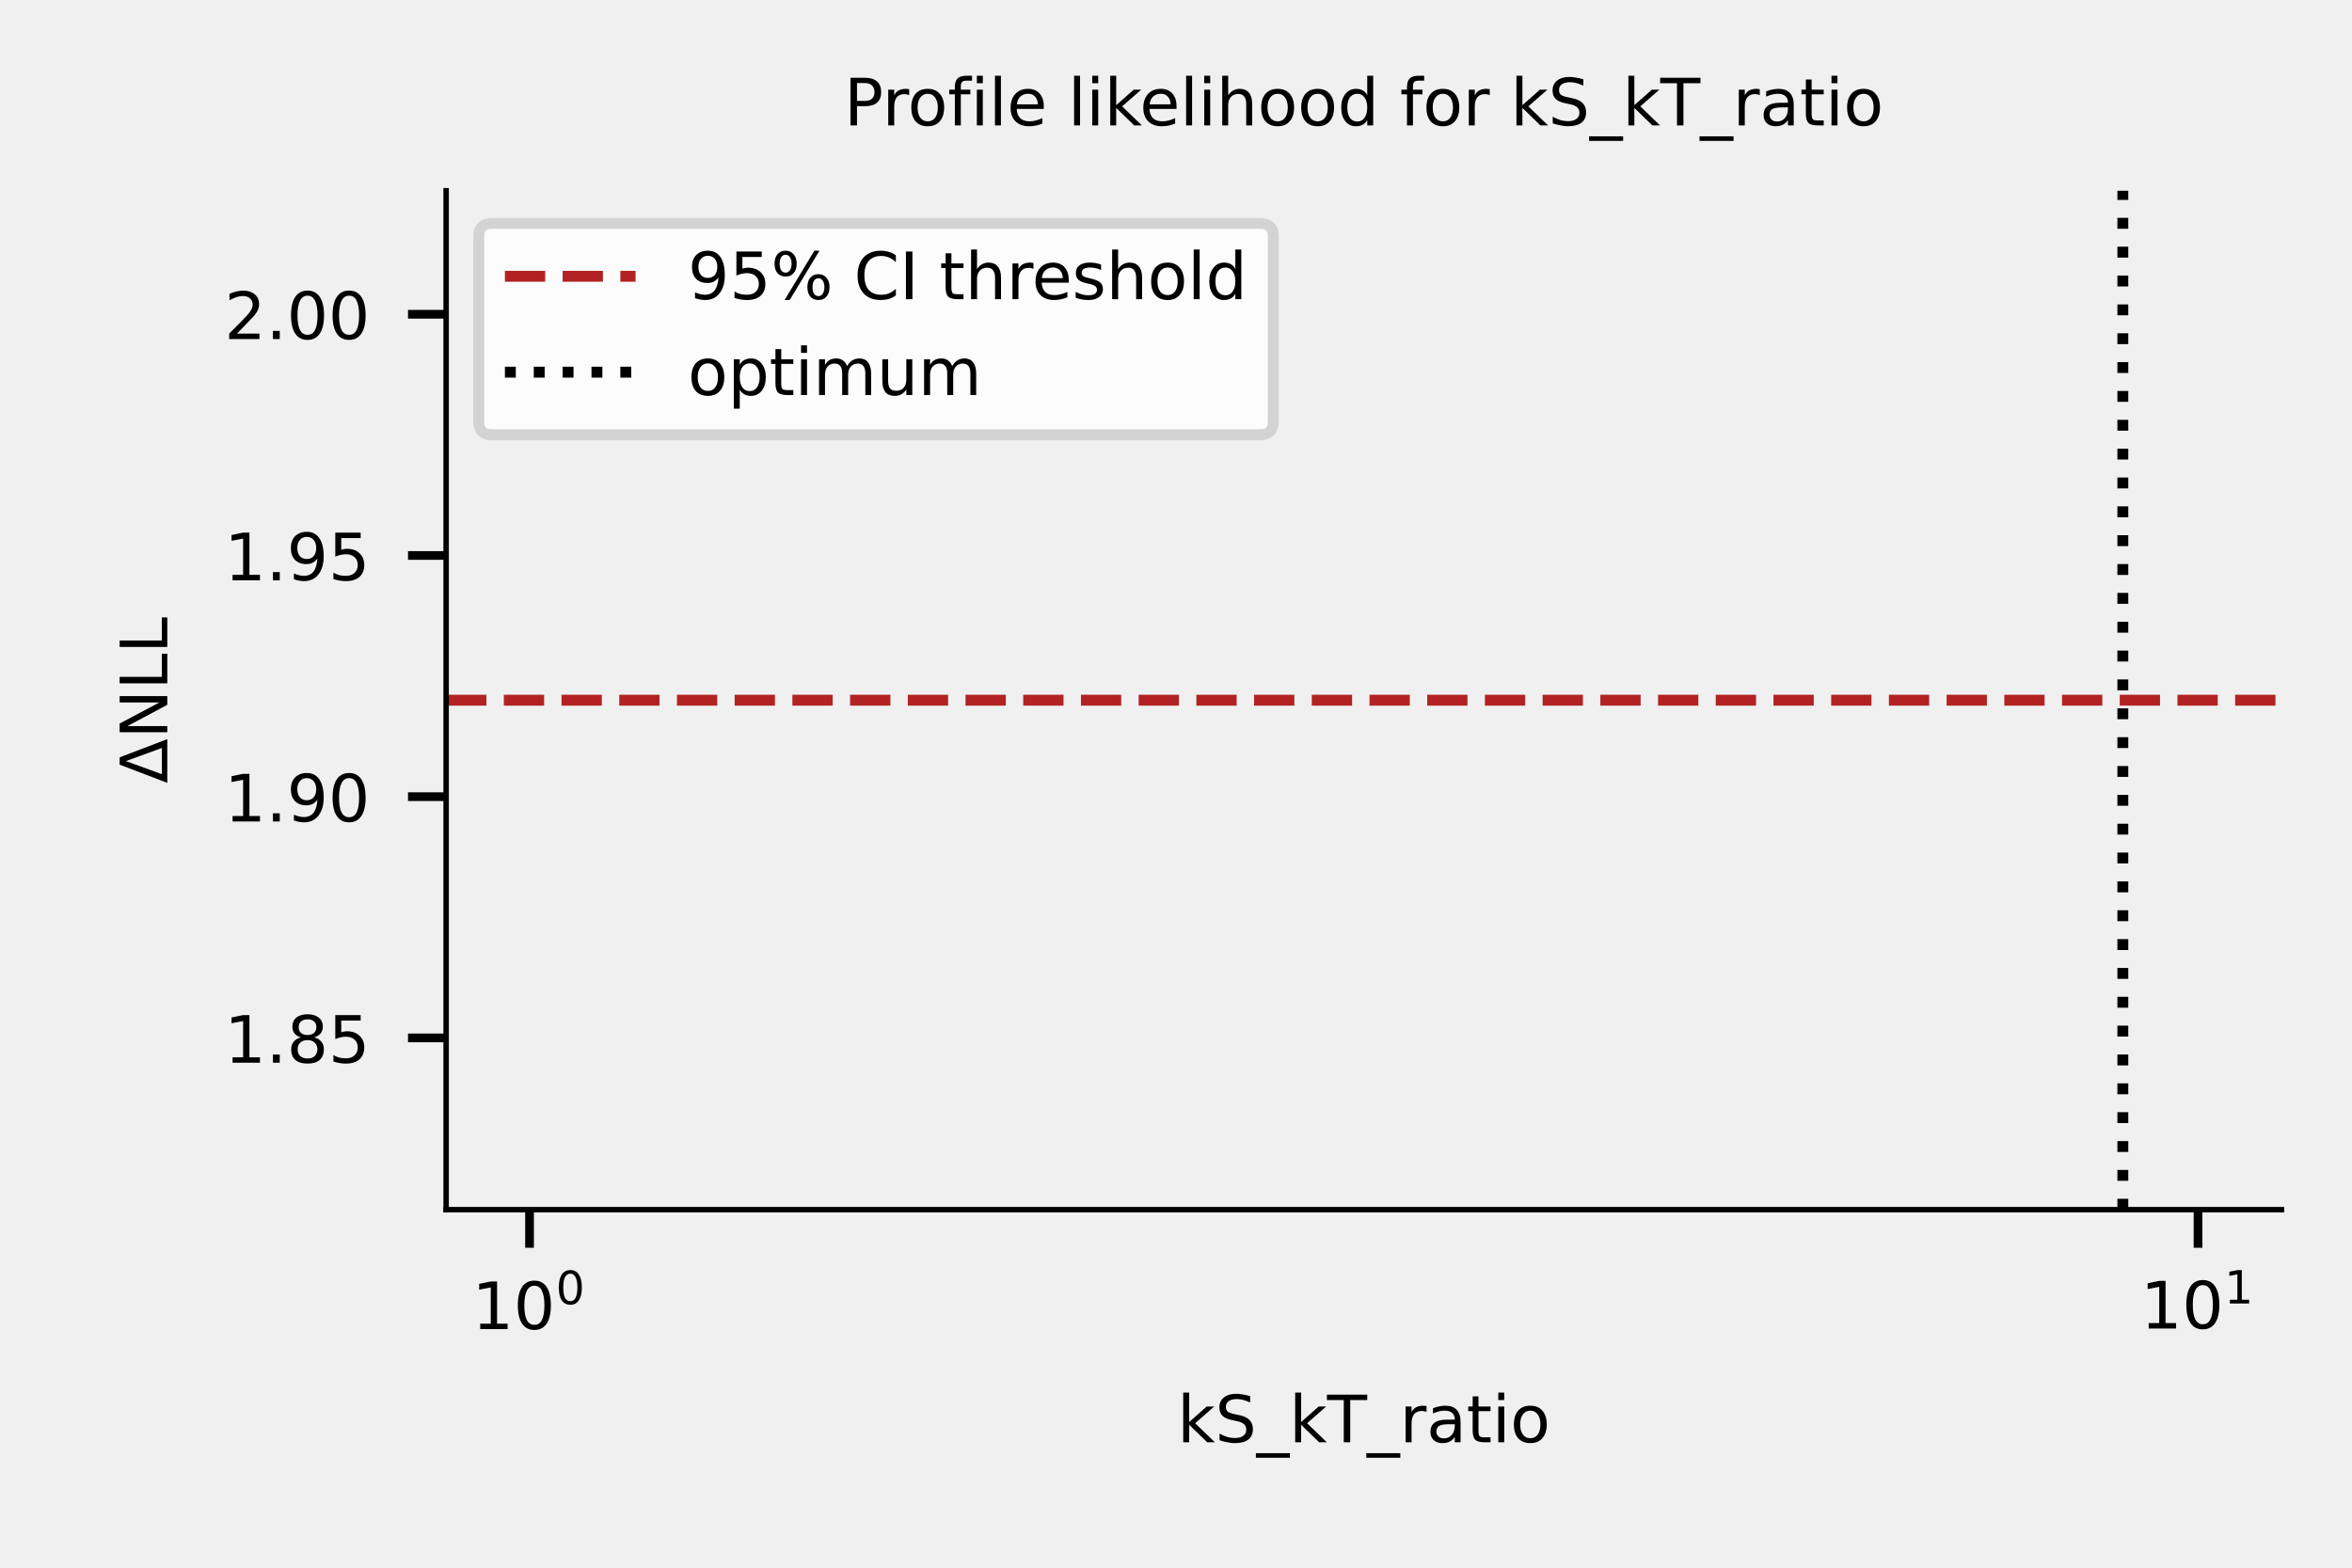
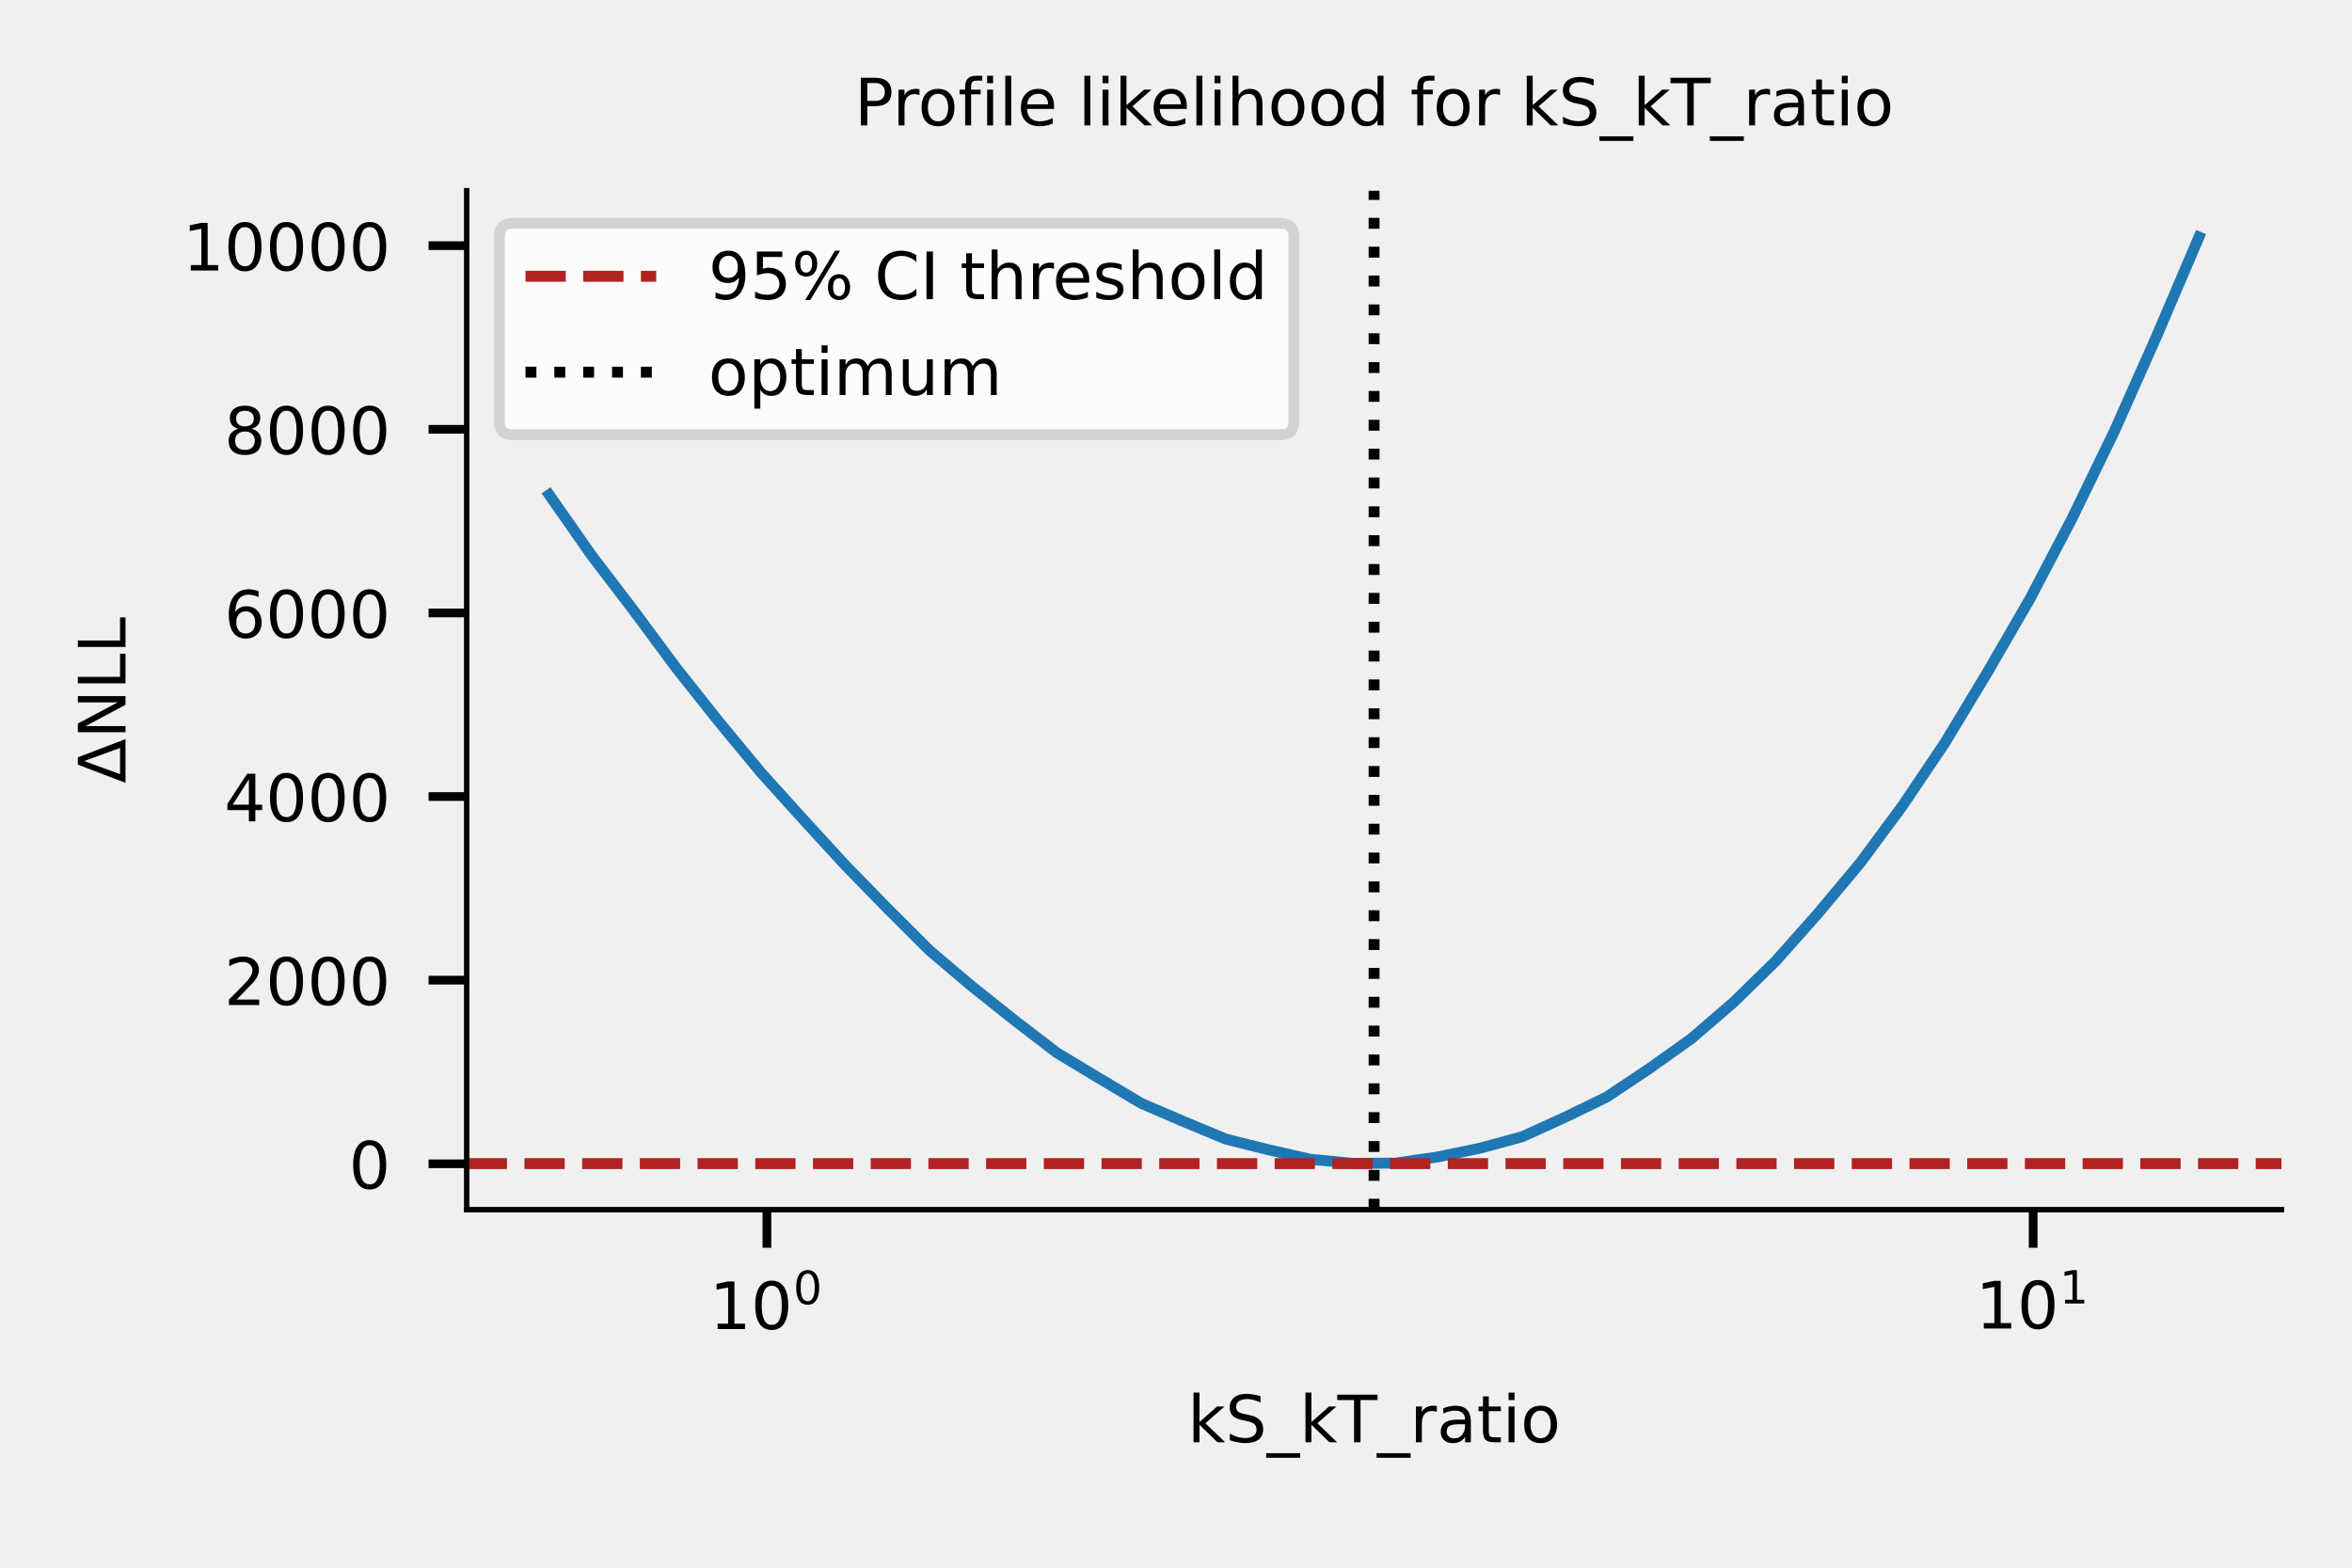
<svg xmlns="http://www.w3.org/2000/svg" xmlns:xlink="http://www.w3.org/1999/xlink" width="216pt" height="144pt" viewBox="0 0 216 144" version="1.1">
  <defs>
    <style type="text/css">*{stroke-linejoin: round; stroke-linecap: butt}</style>
  </defs>
  <g id="figure_1">
    <g id="patch_1">
      <path d="M 0 144  L 216 144  L 216 0  L 0 0  L 0 144  z " style="fill: none" />
    </g>
    <g id="axes_1">
      <g id="patch_2">
-         <path d="M 40.97 111.112  L 209.52 111.112  L 209.52 17.52  L 40.97 17.52  L 40.97 111.112  z " style="fill: none" />
+         <path d="M 42.86 111.112  L 209.52 111.112  L 209.52 17.52  L 42.86 17.52  L 42.86 111.112  z " style="fill: none" />
      </g>
      <g id="matplotlib.axis_1">
        <g id="xtick_1">
          <g id="line2d_1">
            <defs>
-               <path id="m8b9966e886" d="M 0 0  L 0 3.5  " style="stroke: #000000; stroke-width: 0.8" />
+               <path id="mf065b563c5" d="M 0 0  L 0 3.5  " style="stroke: #000000; stroke-width: 0.8" />
            </defs>
            <g>
-               <use xlink:href="#m8b9966e886" x="48.631" y="111.112" style="stroke: #000000; stroke-width: 0.8" />
+               <use xlink:href="#mf065b563c5" x="70.431" y="111.112" style="stroke: #000000; stroke-width: 0.8" />
            </g>
          </g>
          <g id="text_1">
-             <g transform="translate(43.35136 122.6711)">
+             <g transform="translate(65.15086 122.6711)">
              <text>
                <tspan x="0" y="-0.586" style="font-size: 6px; font-family: 'DejaVu Sans'">1</tspan>
                <tspan x="3.817" y="-0.586" style="font-size: 6px; font-family: 'DejaVu Sans'">0</tspan>
                <tspan x="7.692" y="-2.883" style="font-size: 4.2px; font-family: 'DejaVu Sans'">0</tspan>
              </text>
            </g>
          </g>
        </g>
        <g id="xtick_2">
          <g id="line2d_2">
            <g>
-               <use xlink:href="#m8b9966e886" x="201.859" y="111.112" style="stroke: #000000; stroke-width: 0.8" />
+               <use xlink:href="#mf065b563c5" x="186.718" y="111.112" style="stroke: #000000; stroke-width: 0.8" />
            </g>
          </g>
          <g id="text_2">
-             <g transform="translate(196.5786 122.6711)">
+             <g transform="translate(181.4384 122.6711)">
              <text>
                <tspan x="0" y="-0.641" style="font-size: 6px; font-family: 'DejaVu Sans'">1</tspan>
                <tspan x="3.817" y="-0.641" style="font-size: 6px; font-family: 'DejaVu Sans'">0</tspan>
                <tspan x="7.692" y="-2.938" style="font-size: 4.2px; font-family: 'DejaVu Sans'">1</tspan>
              </text>
            </g>
          </g>
        </g>
        <g id="xtick_3" />
        <g id="xtick_4" />
        <g id="xtick_5" />
        <g id="xtick_6" />
        <g id="xtick_7" />
        <g id="xtick_8" />
        <g id="xtick_9" />
        <g id="xtick_10" />
        <g id="xtick_11" />
+         <g id="xtick_12" />
+         <g id="xtick_13" />
+         <g id="xtick_14" />
        <g id="text_3">
-           <text style="font-size: 6px; font-family: 'DejaVu Sans', 'Arial', 'Helvetica', 'Lucida Grande', 'Verdana', 'Geneva', 'Lucid', 'Avant Garde', sans-serif; text-anchor: middle" x="125.245" y="132.478" transform="rotate(-0 125.245 132.4779)">kS_kT_ratio</text>
+           <text style="font-size: 6px; font-family: 'DejaVu Sans', 'Arial', 'Helvetica', 'Lucida Grande', 'Verdana', 'Geneva', 'Lucid', 'Avant Garde', sans-serif; text-anchor: middle" x="126.19" y="132.478" transform="rotate(-0 126.19 132.4779)">kS_kT_ratio</text>
        </g>
      </g>
      <g id="matplotlib.axis_2">
        <g id="ytick_1">
          <g id="line2d_3">
            <defs>
-               <path id="mdd9427b4a5" d="M 0 0  L -3.5 0  " style="stroke: #000000; stroke-width: 0.8" />
+               <path id="ma7bf3ea570" d="M 0 0  L -3.5 0  " style="stroke: #000000; stroke-width: 0.8" />
            </defs>
            <g>
-               <use xlink:href="#mdd9427b4a5" x="40.97" y="95.336" style="stroke: #000000; stroke-width: 0.8" />
+               <use xlink:href="#ma7bf3ea570" x="42.86" y="106.9" style="stroke: #000000; stroke-width: 0.8" />
            </g>
          </g>
          <g id="text_4">
-             <text style="font-size: 6px; font-family: 'DejaVu Sans', 'Arial', 'Helvetica', 'Lucida Grande', 'Verdana', 'Geneva', 'Lucid', 'Avant Garde', sans-serif; text-anchor: end" x="33.97" y="97.616" transform="rotate(-0 33.97 97.61561)">1.85</text>
+             <text style="font-size: 6px; font-family: 'DejaVu Sans', 'Arial', 'Helvetica', 'Lucida Grande', 'Verdana', 'Geneva', 'Lucid', 'Avant Garde', sans-serif; text-anchor: end" x="35.86" y="109.179" transform="rotate(-0 35.86 109.1793)">0</text>
          </g>
        </g>
        <g id="ytick_2">
          <g id="line2d_4">
            <g>
-               <use xlink:href="#mdd9427b4a5" x="40.97" y="73.179" style="stroke: #000000; stroke-width: 0.8" />
+               <use xlink:href="#ma7bf3ea570" x="42.86" y="90.033" style="stroke: #000000; stroke-width: 0.8" />
            </g>
          </g>
          <g id="text_5">
-             <text style="font-size: 6px; font-family: 'DejaVu Sans', 'Arial', 'Helvetica', 'Lucida Grande', 'Verdana', 'Geneva', 'Lucid', 'Avant Garde', sans-serif; text-anchor: end" x="33.97" y="75.458" transform="rotate(-0 33.97 75.45841)">1.90</text>
+             <text style="font-size: 6px; font-family: 'DejaVu Sans', 'Arial', 'Helvetica', 'Lucida Grande', 'Verdana', 'Geneva', 'Lucid', 'Avant Garde', sans-serif; text-anchor: end" x="35.86" y="92.312" transform="rotate(-0 35.86 92.3125)">2000</text>
          </g>
        </g>
        <g id="ytick_3">
          <g id="line2d_5">
            <g>
-               <use xlink:href="#mdd9427b4a5" x="40.97" y="51.022" style="stroke: #000000; stroke-width: 0.8" />
+               <use xlink:href="#ma7bf3ea570" x="42.86" y="73.166" style="stroke: #000000; stroke-width: 0.8" />
            </g>
          </g>
          <g id="text_6">
-             <text style="font-size: 6px; font-family: 'DejaVu Sans', 'Arial', 'Helvetica', 'Lucida Grande', 'Verdana', 'Geneva', 'Lucid', 'Avant Garde', sans-serif; text-anchor: end" x="33.97" y="53.301" transform="rotate(-0 33.97 53.30121)">1.95</text>
+             <text style="font-size: 6px; font-family: 'DejaVu Sans', 'Arial', 'Helvetica', 'Lucida Grande', 'Verdana', 'Geneva', 'Lucid', 'Avant Garde', sans-serif; text-anchor: end" x="35.86" y="75.446" transform="rotate(-0 35.86 75.44568)">4000</text>
          </g>
        </g>
        <g id="ytick_4">
          <g id="line2d_6">
            <g>
-               <use xlink:href="#mdd9427b4a5" x="40.97" y="28.864" style="stroke: #000000; stroke-width: 0.8" />
+               <use xlink:href="#ma7bf3ea570" x="42.86" y="56.299" style="stroke: #000000; stroke-width: 0.8" />
            </g>
          </g>
          <g id="text_7">
-             <text style="font-size: 6px; font-family: 'DejaVu Sans', 'Arial', 'Helvetica', 'Lucida Grande', 'Verdana', 'Geneva', 'Lucid', 'Avant Garde', sans-serif; text-anchor: end" x="33.97" y="31.144" transform="rotate(-0 33.97 31.14402)">2.00</text>
+             <text style="font-size: 6px; font-family: 'DejaVu Sans', 'Arial', 'Helvetica', 'Lucida Grande', 'Verdana', 'Geneva', 'Lucid', 'Avant Garde', sans-serif; text-anchor: end" x="35.86" y="58.579" transform="rotate(-0 35.86 58.57887)">6000</text>
          </g>
        </g>
-         <g id="text_8">
-           <text style="font-size: 6px; font-family: 'DejaVu Sans', 'Arial', 'Helvetica', 'Lucida Grande', 'Verdana', 'Geneva', 'Lucid', 'Avant Garde', sans-serif; text-anchor: middle" x="15.363" y="64.316" transform="rotate(-90 15.36281 64.316)">ΔNLL</text>
+         <g id="ytick_5">
+           <g id="line2d_7">
+             <g>
+               <use xlink:href="#ma7bf3ea570" x="42.86" y="39.433" style="stroke: #000000; stroke-width: 0.8" />
+             </g>
+           </g>
+           <g id="text_8">
+             <text style="font-size: 6px; font-family: 'DejaVu Sans', 'Arial', 'Helvetica', 'Lucida Grande', 'Verdana', 'Geneva', 'Lucid', 'Avant Garde', sans-serif; text-anchor: end" x="35.86" y="41.712" transform="rotate(-0 35.86 41.71206)">8000</text>
+           </g>
+         </g>
+         <g id="ytick_6">
+           <g id="line2d_8">
+             <g>
+               <use xlink:href="#ma7bf3ea570" x="42.86" y="22.566" style="stroke: #000000; stroke-width: 0.8" />
+             </g>
+           </g>
+           <g id="text_9">
+             <text style="font-size: 6px; font-family: 'DejaVu Sans', 'Arial', 'Helvetica', 'Lucida Grande', 'Verdana', 'Geneva', 'Lucid', 'Avant Garde', sans-serif; text-anchor: end" x="35.86" y="24.845" transform="rotate(-0 35.86 24.84525)">10000</text>
+           </g>
+         </g>
+         <g id="text_10">
+           <text style="font-size: 6px; font-family: 'DejaVu Sans', 'Arial', 'Helvetica', 'Lucida Grande', 'Verdana', 'Geneva', 'Lucid', 'Avant Garde', sans-serif; text-anchor: middle" x="11.525" y="64.316" transform="rotate(-90 11.52469 64.316)">ΔNLL</text>
        </g>
      </g>
-       <g id="line2d_7">
-         <path clip-path="url(#p9505deb0b8)" style="fill: none; stroke: #1f77b4; stroke-linecap: square" />
+       <g id="line2d_9">
+         <path d="M 50.435 45.444  L 54.32 51.002  L 58.205 56.091  L 62.09 61.336  L 65.975 66.236  L 69.86 70.934  L 73.745 75.241  L 77.629 79.478  L 81.514 83.457  L 85.399 87.335  L 89.284 90.621  L 93.169 93.719  L 97.054 96.7  L 100.938 99.042  L 104.823 101.353  L 108.708 103.024  L 112.593 104.638  L 116.478 105.606  L 120.363 106.489  L 124.248 106.858  L 128.132 106.84  L 132.017 106.275  L 135.902 105.471  L 139.787 104.417  L 143.672 102.653  L 147.557 100.765  L 151.442 98.171  L 155.326 95.407  L 159.211 92.062  L 163.096 88.259  L 166.981 83.877  L 170.866 79.228  L 174.751 73.971  L 178.635 68.199  L 182.52 61.751  L 186.405 55.042  L 190.29 47.622  L 194.175 39.616  L 198.06 30.875  L 201.945 21.774  " clip-path="url(#p2b3173ec7f)" style="fill: none; stroke: #1f77b4; stroke-linecap: square" />
      </g>
-       <g id="line2d_8">
-         <path d="M 40.97 64.316  L 209.52 64.316  " clip-path="url(#p9505deb0b8)" style="fill: none; stroke-dasharray: 3.7,1.6; stroke-dashoffset: 0; stroke: #b22222" />
+       <g id="line2d_10">
+         <path d="M 42.86 106.884  L 209.52 106.884  " clip-path="url(#p2b3173ec7f)" style="fill: none; stroke-dasharray: 3.7,1.6; stroke-dashoffset: 0; stroke: #b22222" />
      </g>
-       <g id="line2d_9">
-         <path d="M 194.954 111.112  L 194.954 17.52  " clip-path="url(#p9505deb0b8)" style="fill: none; stroke-dasharray: 1,1.65; stroke-dashoffset: 0; stroke: #000000" />
+       <g id="line2d_11">
+         <path d="M 126.19 111.112  L 126.19 17.52  " clip-path="url(#p2b3173ec7f)" style="fill: none; stroke-dasharray: 1,1.65; stroke-dashoffset: 0; stroke: #000000" />
      </g>
      <g id="patch_3">
-         <path d="M 40.97 111.112  L 40.97 17.52  " style="fill: none; stroke: #000000; stroke-width: 0.5; stroke-linejoin: miter; stroke-linecap: square" />
+         <path d="M 42.86 111.112  L 42.86 17.52  " style="fill: none; stroke: #000000; stroke-width: 0.5; stroke-linejoin: miter; stroke-linecap: square" />
      </g>
      <g id="patch_4">
-         <path d="M 40.97 111.112  L 209.52 111.112  " style="fill: none; stroke: #000000; stroke-width: 0.5; stroke-linejoin: miter; stroke-linecap: square" />
+         <path d="M 42.86 111.112  L 209.52 111.112  " style="fill: none; stroke: #000000; stroke-width: 0.5; stroke-linejoin: miter; stroke-linecap: square" />
      </g>
-       <g id="text_9">
-         <text style="font-size: 6px; font-family: 'DejaVu Sans', 'Arial', 'Helvetica', 'Lucida Grande', 'Verdana', 'Geneva', 'Lucid', 'Avant Garde', sans-serif; text-anchor: middle" x="125.245" y="11.52" transform="rotate(-0 125.245 11.52)">Profile likelihood for kS_kT_ratio</text>
+       <g id="text_11">
+         <text style="font-size: 6px; font-family: 'DejaVu Sans', 'Arial', 'Helvetica', 'Lucida Grande', 'Verdana', 'Geneva', 'Lucid', 'Avant Garde', sans-serif; text-anchor: middle" x="126.19" y="11.52" transform="rotate(-0 126.19 11.52)">Profile likelihood for kS_kT_ratio</text>
      </g>
      <g id="legend_1">
        <g id="patch_5">
-           <path d="M 45.17 39.934  L 115.733 39.934  Q 116.933 39.934 116.933 38.734  L 116.933 21.72  Q 116.933 20.52 115.733 20.52  L 45.17 20.52  Q 43.97 20.52 43.97 21.72  L 43.97 38.734  Q 43.97 39.934 45.17 39.934  z " style="fill: #ffffff; opacity: 0.8; stroke: #cccccc; stroke-linejoin: miter" />
+           <path d="M 47.06 39.934  L 117.623 39.934  Q 118.823 39.934 118.823 38.734  L 118.823 21.72  Q 118.823 20.52 117.623 20.52  L 47.06 20.52  Q 45.86 20.52 45.86 21.72  L 45.86 38.734  Q 45.86 39.934 47.06 39.934  z " style="fill: #ffffff; opacity: 0.8; stroke: #cccccc; stroke-linejoin: miter" />
        </g>
-         <g id="line2d_10">
-           <path d="M 46.37 25.379  L 52.37 25.379  L 58.37 25.379  " style="fill: none; stroke-dasharray: 3.7,1.6; stroke-dashoffset: 0; stroke: #b22222" />
+         <g id="line2d_12">
+           <path d="M 48.26 25.379  L 54.26 25.379  L 60.26 25.379  " style="fill: none; stroke-dasharray: 3.7,1.6; stroke-dashoffset: 0; stroke: #b22222" />
        </g>
-         <g id="text_10">
-           <text style="font-size: 6px; font-family: 'DejaVu Sans', 'Arial', 'Helvetica', 'Lucida Grande', 'Verdana', 'Geneva', 'Lucid', 'Avant Garde', sans-serif; text-anchor: start" x="63.17" y="27.479" transform="rotate(-0 63.17 27.47906)">95% CI threshold</text>
+         <g id="text_12">
+           <text style="font-size: 6px; font-family: 'DejaVu Sans', 'Arial', 'Helvetica', 'Lucida Grande', 'Verdana', 'Geneva', 'Lucid', 'Avant Garde', sans-serif; text-anchor: start" x="65.06" y="27.479" transform="rotate(-0 65.06 27.47906)">95% CI threshold</text>
        </g>
-         <g id="line2d_11">
-           <path d="M 46.37 34.186  L 52.37 34.186  L 58.37 34.186  " style="fill: none; stroke-dasharray: 1,1.65; stroke-dashoffset: 0; stroke: #000000" />
+         <g id="line2d_13">
+           <path d="M 48.26 34.186  L 54.26 34.186  L 60.26 34.186  " style="fill: none; stroke-dasharray: 1,1.65; stroke-dashoffset: 0; stroke: #000000" />
        </g>
-         <g id="text_11">
-           <text style="font-size: 6px; font-family: 'DejaVu Sans', 'Arial', 'Helvetica', 'Lucida Grande', 'Verdana', 'Geneva', 'Lucid', 'Avant Garde', sans-serif; text-anchor: start" x="63.17" y="36.286" transform="rotate(-0 63.17 36.28594)">optimum</text>
+         <g id="text_13">
+           <text style="font-size: 6px; font-family: 'DejaVu Sans', 'Arial', 'Helvetica', 'Lucida Grande', 'Verdana', 'Geneva', 'Lucid', 'Avant Garde', sans-serif; text-anchor: start" x="65.06" y="36.286" transform="rotate(-0 65.06 36.28594)">optimum</text>
        </g>
      </g>
    </g>
  </g>
  <defs>
-     <clipPath id="p9505deb0b8">
-       <rect x="40.97" y="17.52" width="168.55" height="93.592" />
+     <clipPath id="p2b3173ec7f">
+       <rect x="42.86" y="17.52" width="166.66" height="93.592" />
    </clipPath>
  </defs>
</svg>
